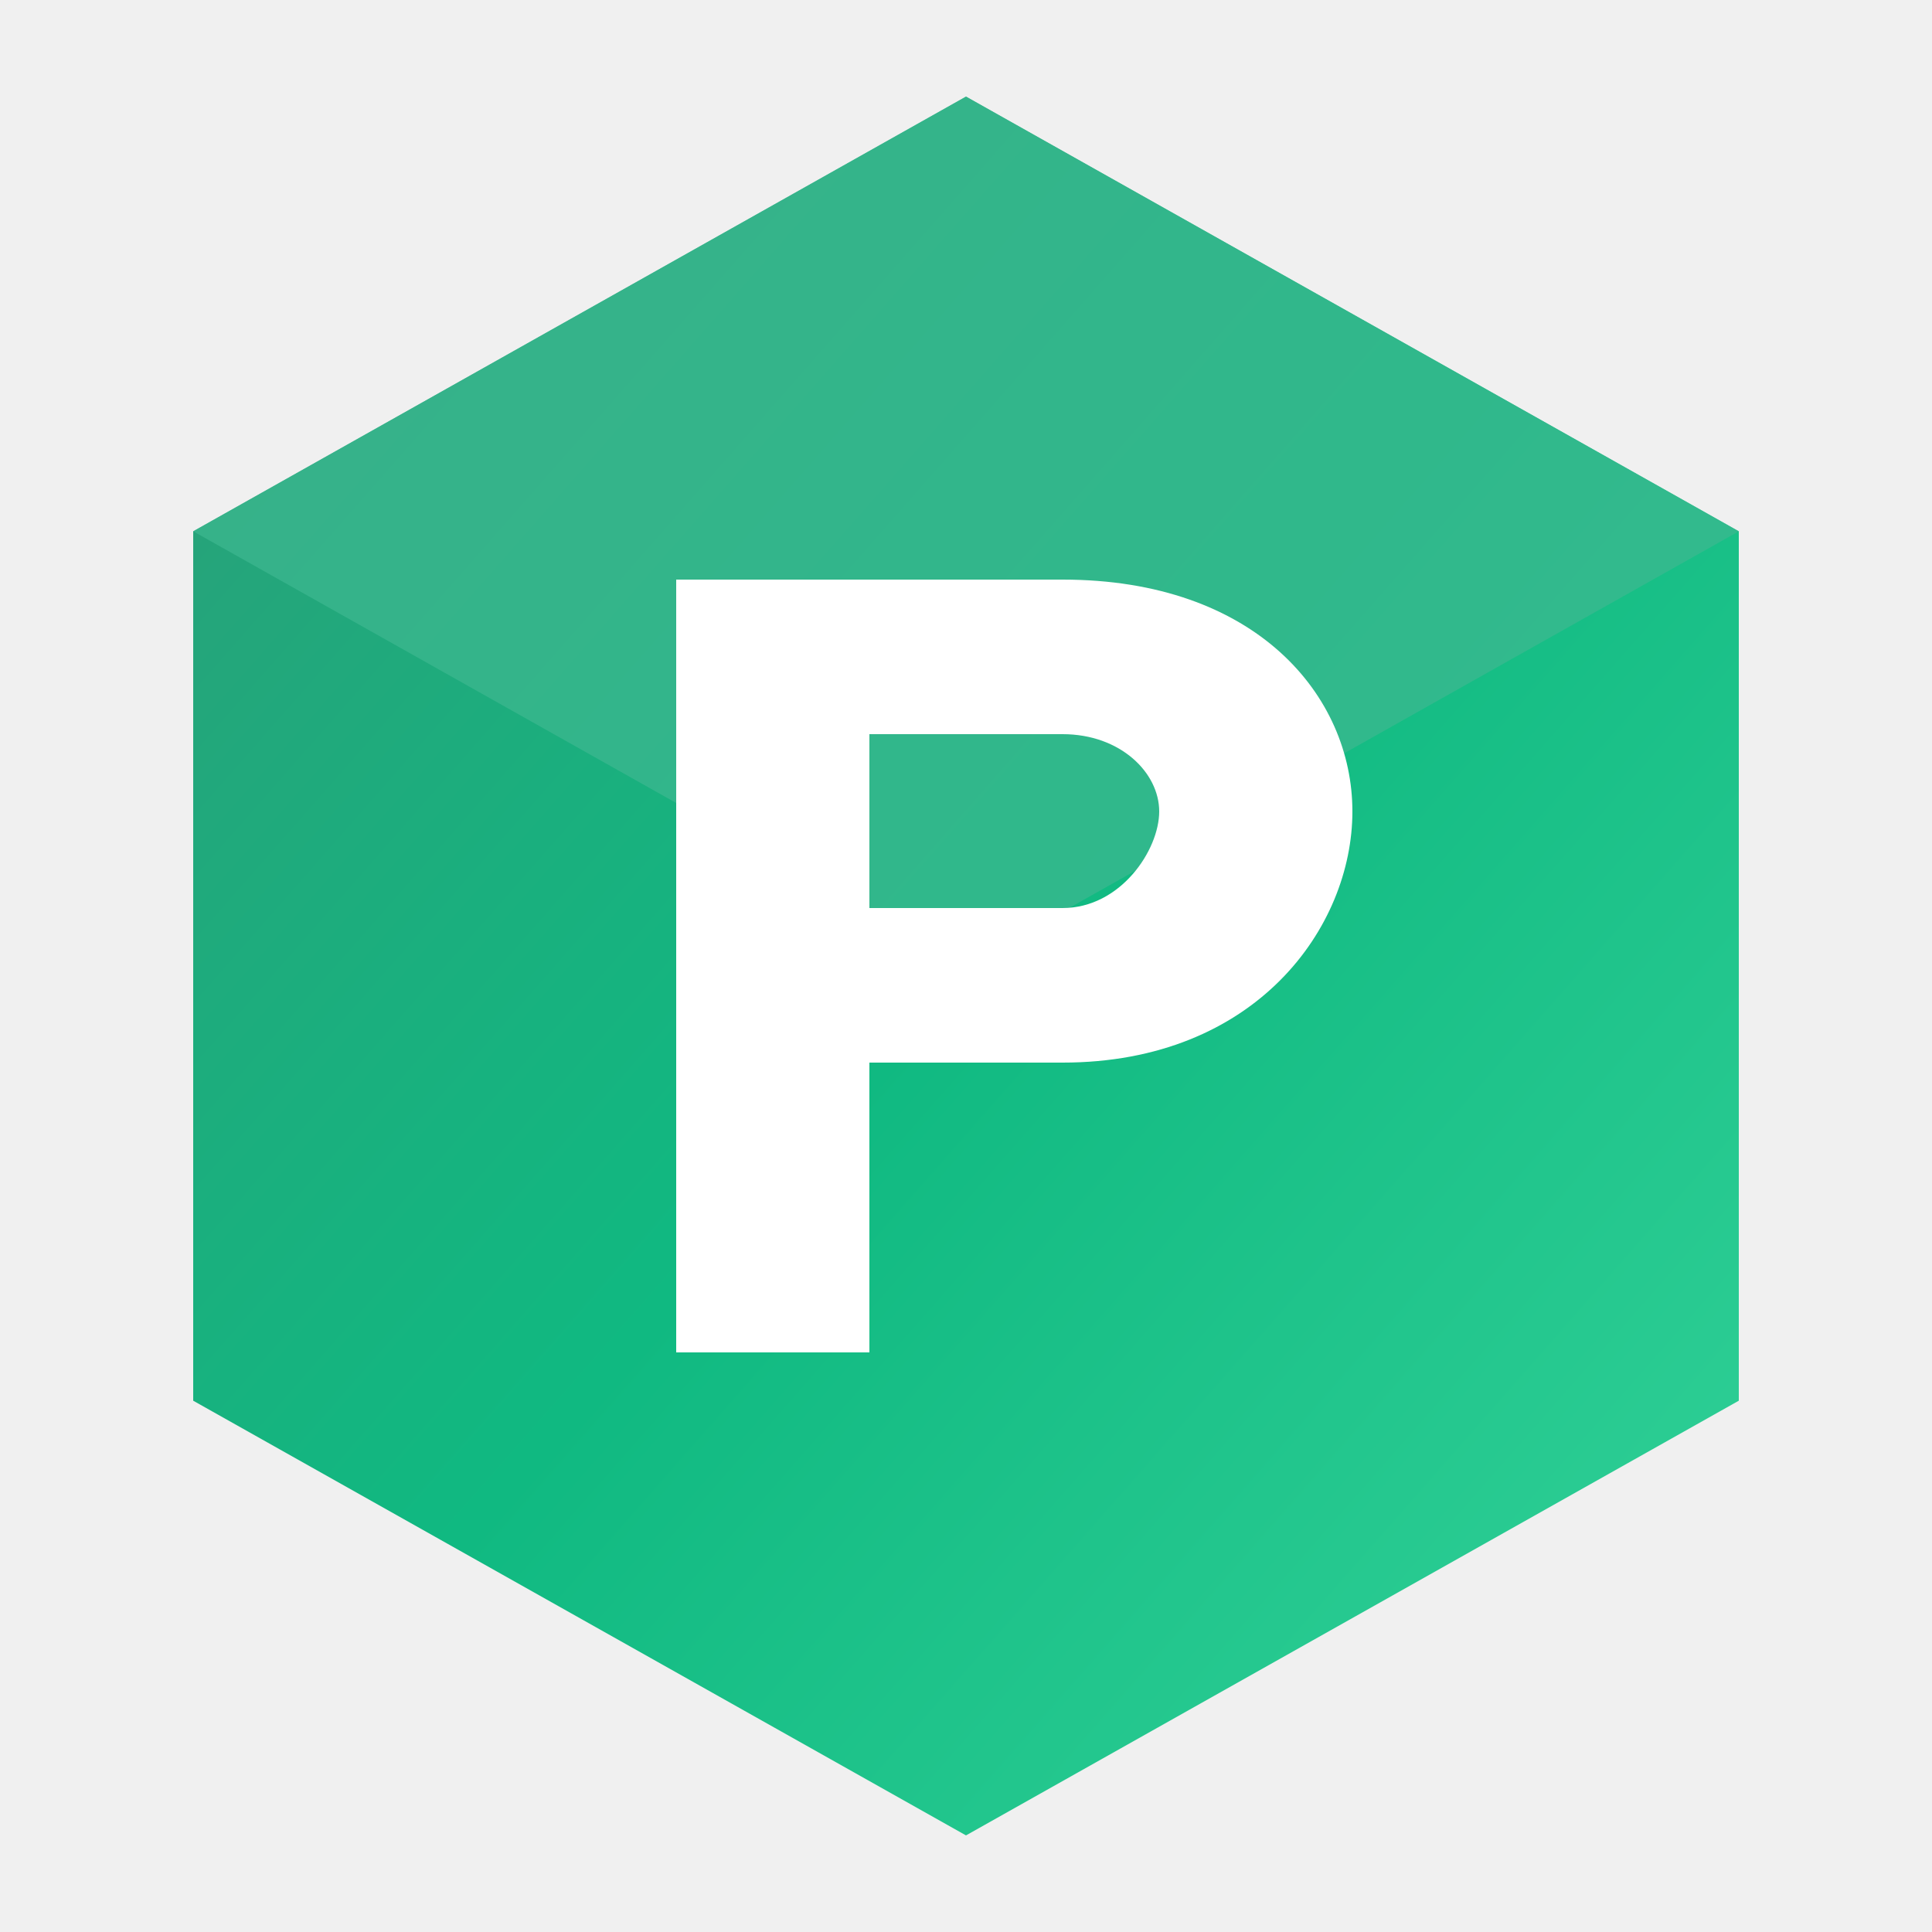
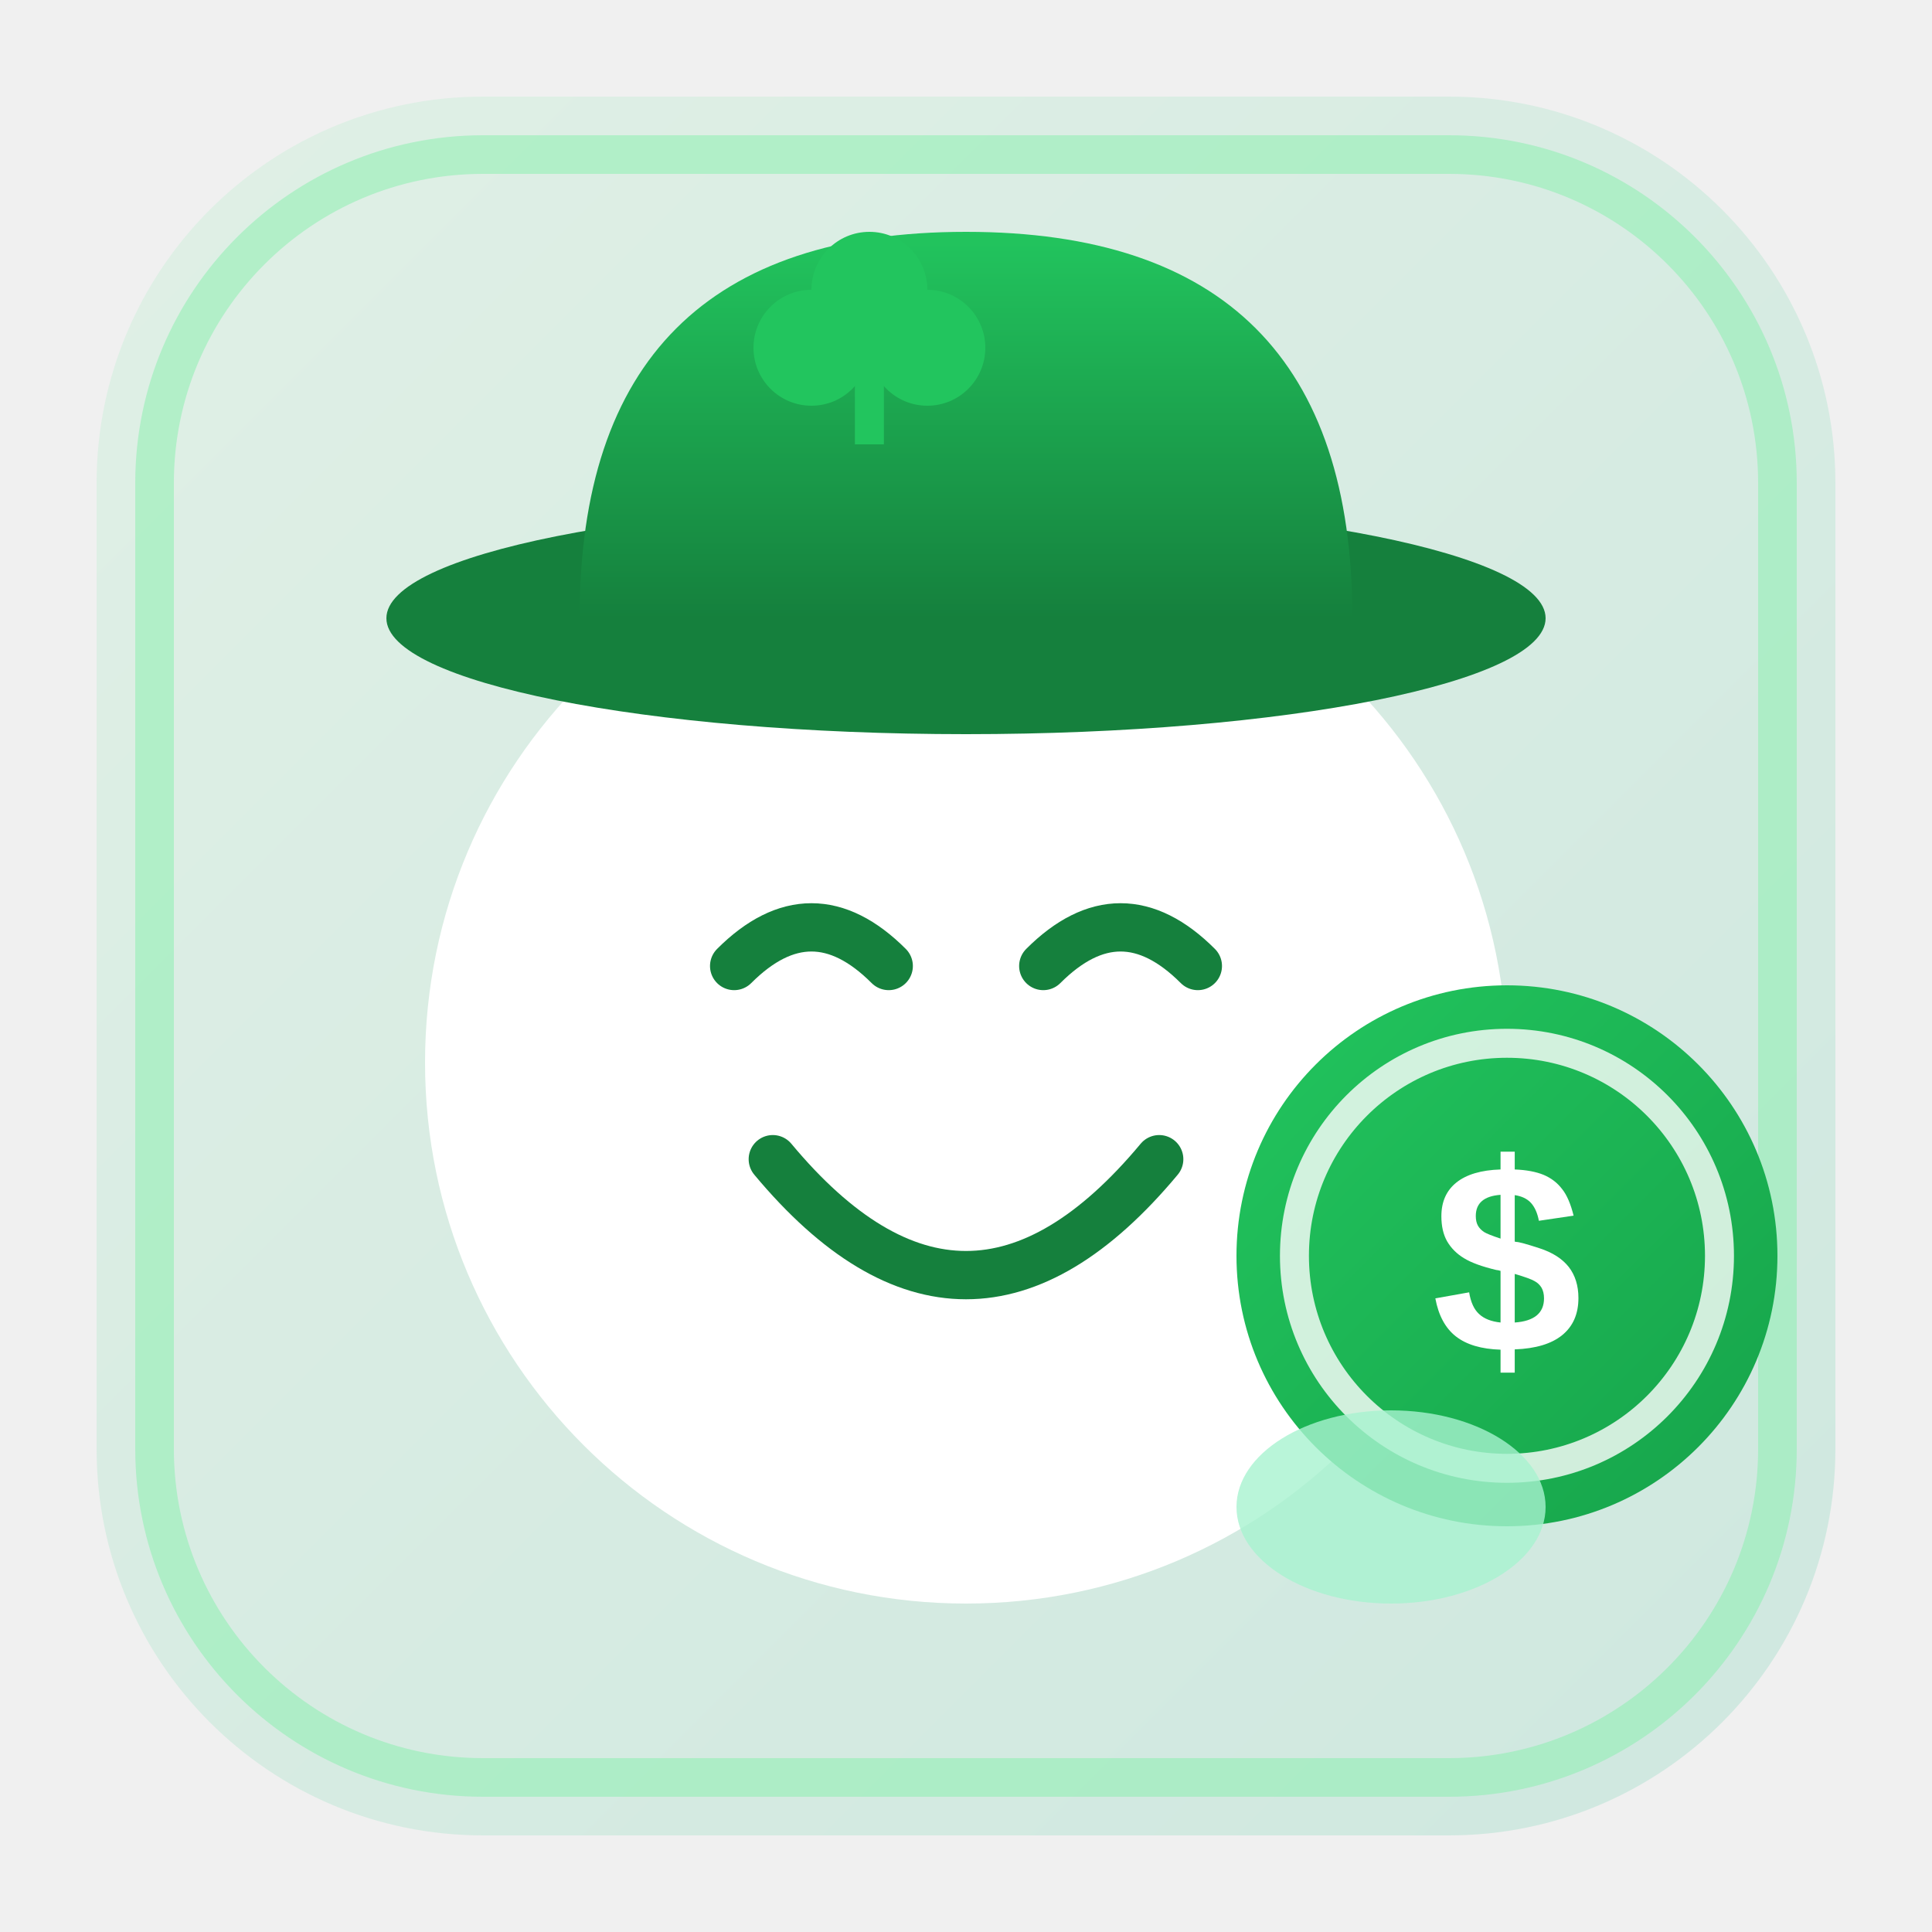
<svg xmlns="http://www.w3.org/2000/svg" viewBox="0 0 100 100">
  <defs>
-     <linearGradient id="hexGradient" x1="0%" y1="0%" x2="100%" y2="100%">
-       <stop offset="0%" style="stop-color:#2D9D78" />
-       <stop offset="50%" style="stop-color:#10B981" />
-       <stop offset="100%" style="stop-color:#34D399" />
+     <linearGradient id="bgGradient" x1="0%" y1="0%" x2="100%" y2="100%">
+       <stop offset="0%" style="stop-color:#86EFAC" />
+       <stop offset="100%" style="stop-color:#10B981" />
+     </linearGradient>
+     <linearGradient id="hatGradient" x1="0%" y1="0%" x2="0%" y2="100%">
+       <stop offset="0%" style="stop-color:#22C55E" />
+       <stop offset="100%" style="stop-color:#15803D" />
+     </linearGradient>
+     <linearGradient id="coinGradient" x1="0%" y1="0%" x2="100%" y2="100%">
+       <stop offset="0%" style="stop-color:#22C55E" />
+       <stop offset="100%" style="stop-color:#16A34A" />
    </linearGradient>
  </defs>
-   <path d="M50 5 L90 27.5 L90 72.5 L50 95 L10 72.5 L10 27.5 Z" fill="url(#hexGradient)" />
-   <path d="M50 5 L90 27.5 L50 50 L10 27.5 Z" fill="#3DB890" opacity="0.7" />
-   <path d="M35 30 L35 70 L45 70 L45 55 L55 55 C65 55 70 48 70 42 C70 36 65 30 55 30 Z M45 38 L55 38 C58 38 60 40 60 42 C60 44 58 47 55 47 L45 47 Z" fill="white" />
+   <rect x="5" y="5" width="90" height="90" rx="20" ry="20" fill="url(#bgGradient)" opacity="0.15" />
+   <rect x="8" y="8" width="84" height="84" rx="17" ry="17" fill="none" stroke="#86EFAC" stroke-width="2" opacity="0.5" />
+   <circle cx="50" cy="55" r="28" fill="white" />
+   <ellipse cx="50" cy="32" rx="30" ry="6" fill="#15803D" />
+   <path d="M30 32 Q30 12 50 12 Q70 12 70 32" fill="url(#hatGradient)" />
+   <g transform="translate(45, 18)">
+     <circle cx="0" cy="-3" r="3" fill="#22C55E" />
+     <circle cx="3" cy="0" r="3" fill="#22C55E" />
+     <circle cx="-3" cy="0" r="3" fill="#22C55E" />
+     <path d="M0 0 L0 5" stroke="#22C55E" stroke-width="1.5" />
+   </g>
+   <path d="M38 50 Q42 46 46 50" fill="none" stroke="#15803D" stroke-width="2.5" stroke-linecap="round" />
+   <path d="M54 50 Q58 46 62 50" fill="none" stroke="#15803D" stroke-width="2.5" stroke-linecap="round" />
+   <path d="M40 60 Q50 72 60 60" fill="none" stroke="#15803D" stroke-width="2.5" stroke-linecap="round" />
+   <circle cx="78" cy="65" r="14" fill="url(#coinGradient)" />
+   <circle cx="78" cy="65" r="11" fill="none" stroke="white" stroke-width="1.5" opacity="0.8" />
+   <text x="78" y="70" text-anchor="middle" fill="white" font-family="Arial, sans-serif" font-size="14" font-weight="bold">$</text>
+   <ellipse cx="72" cy="78" rx="8" ry="5" fill="#A7F3D0" opacity="0.8" />
</svg>
